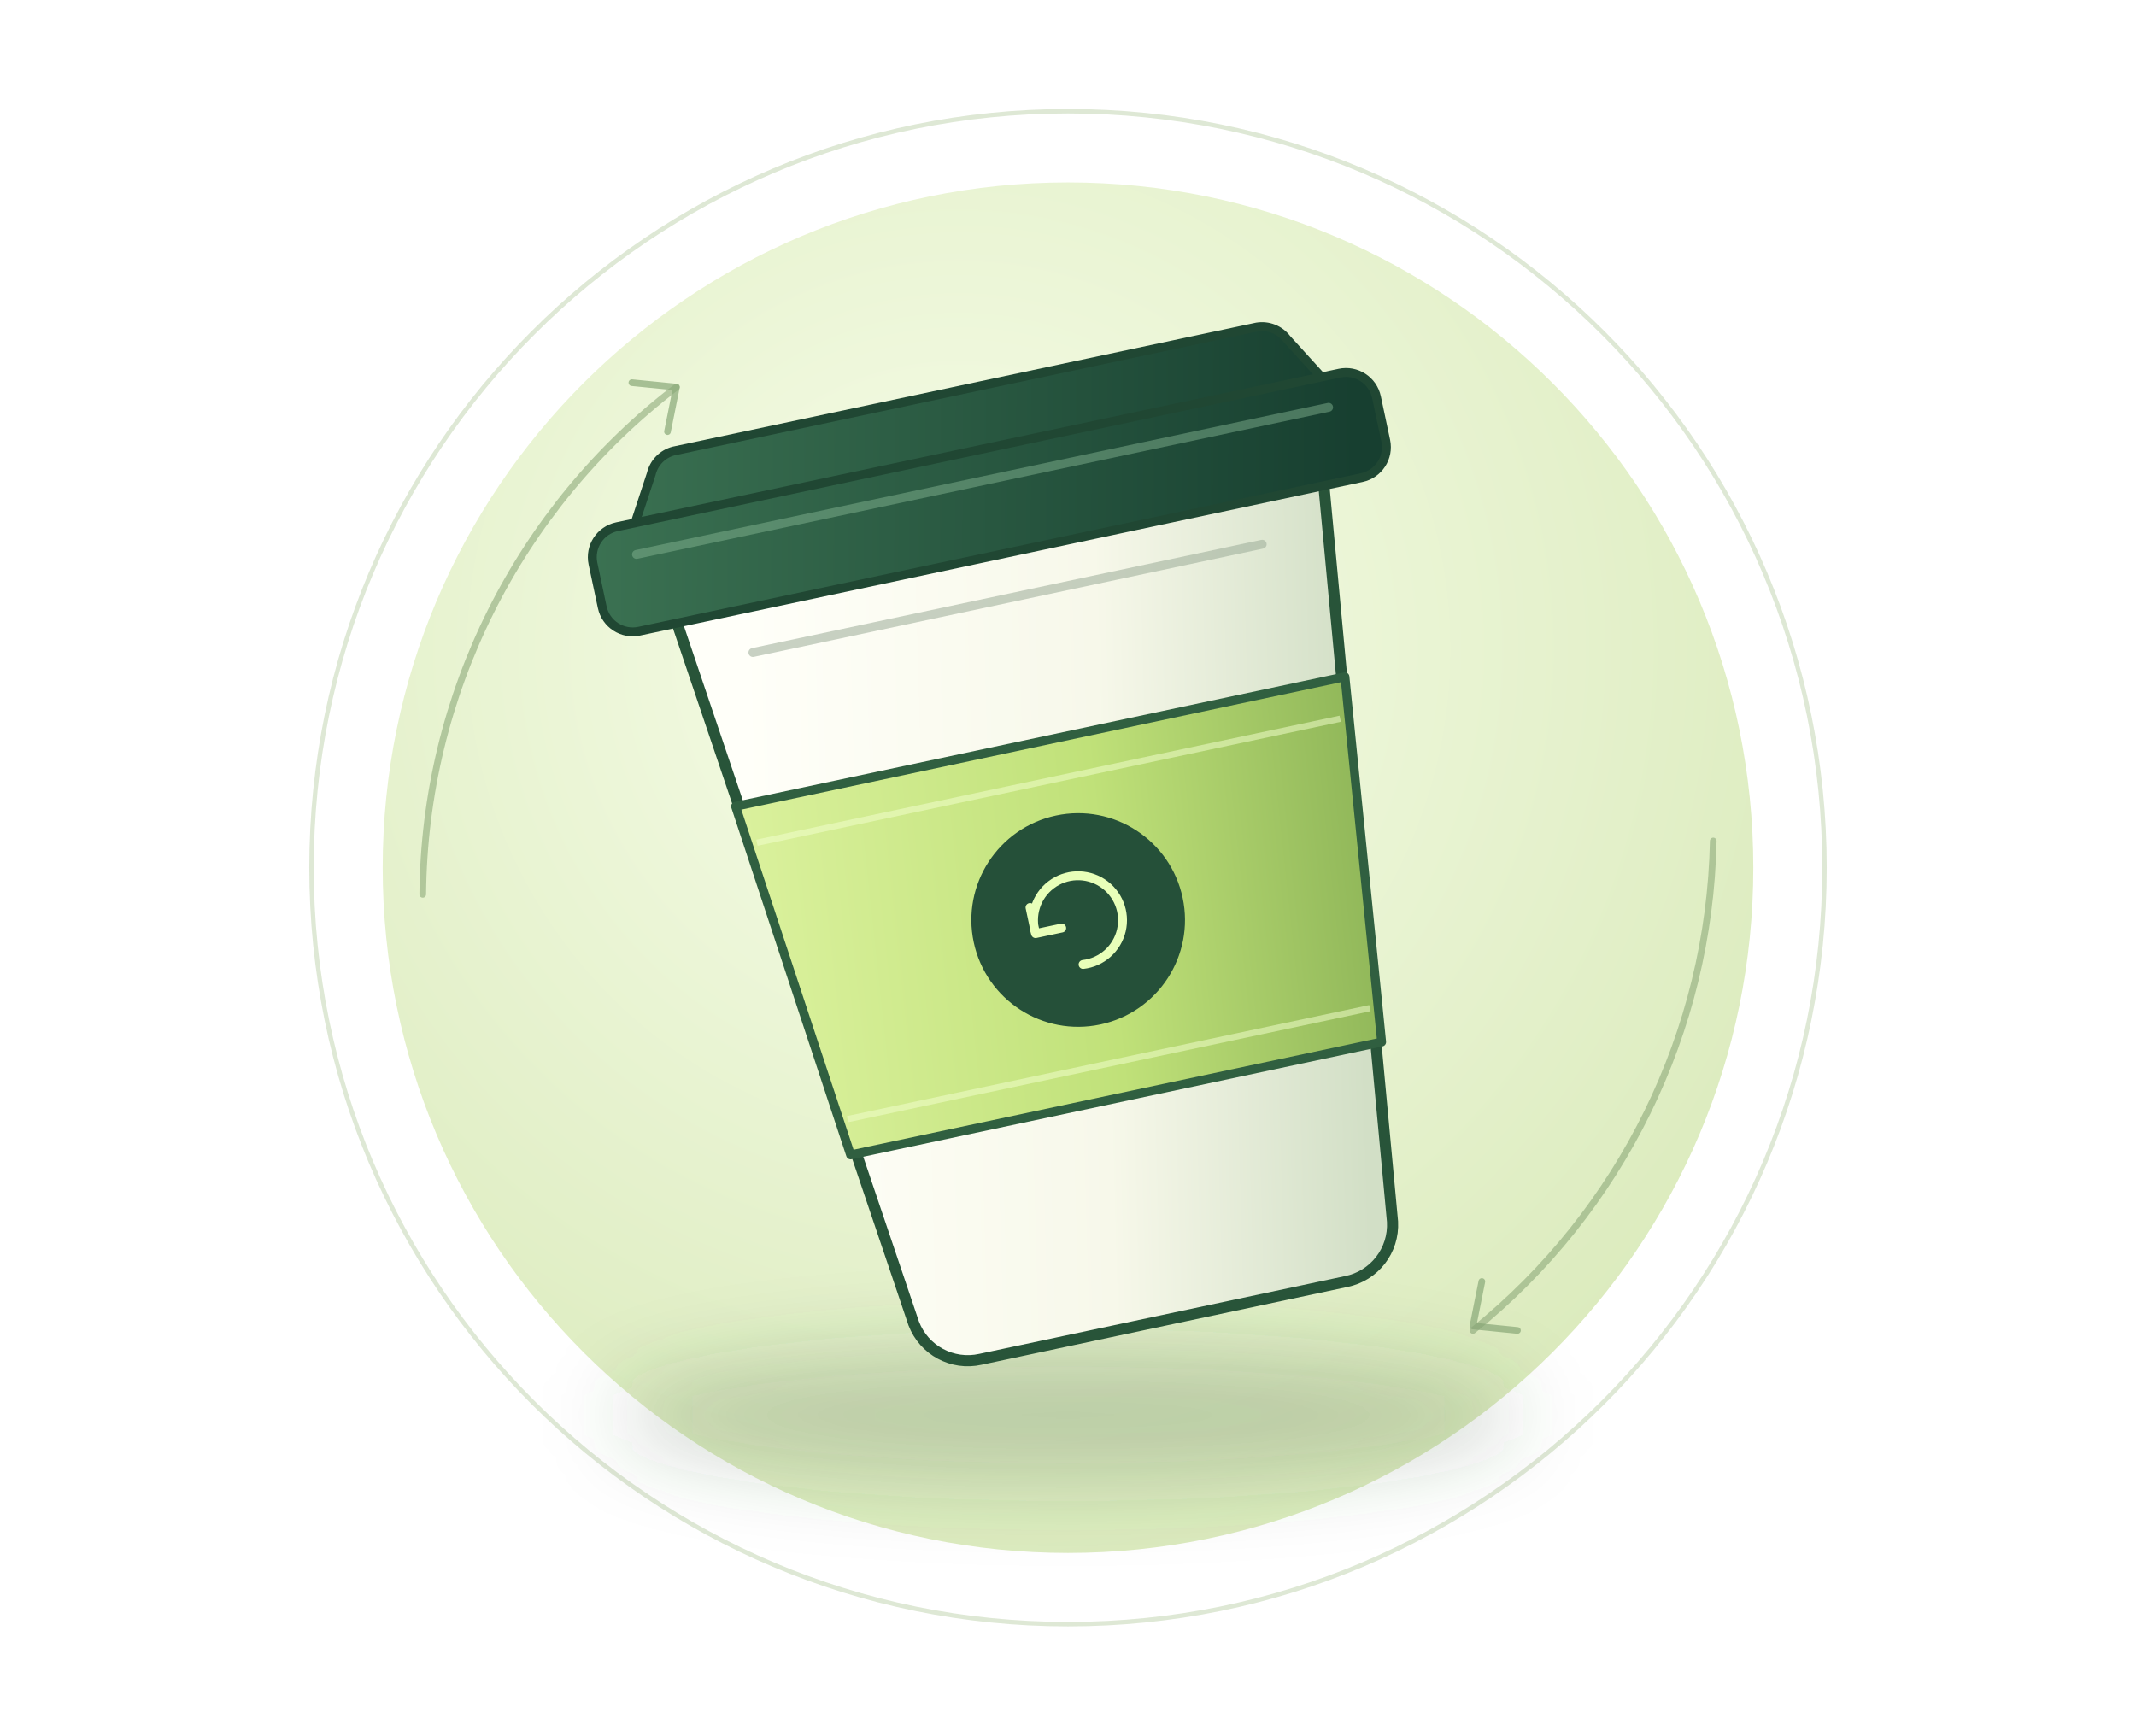
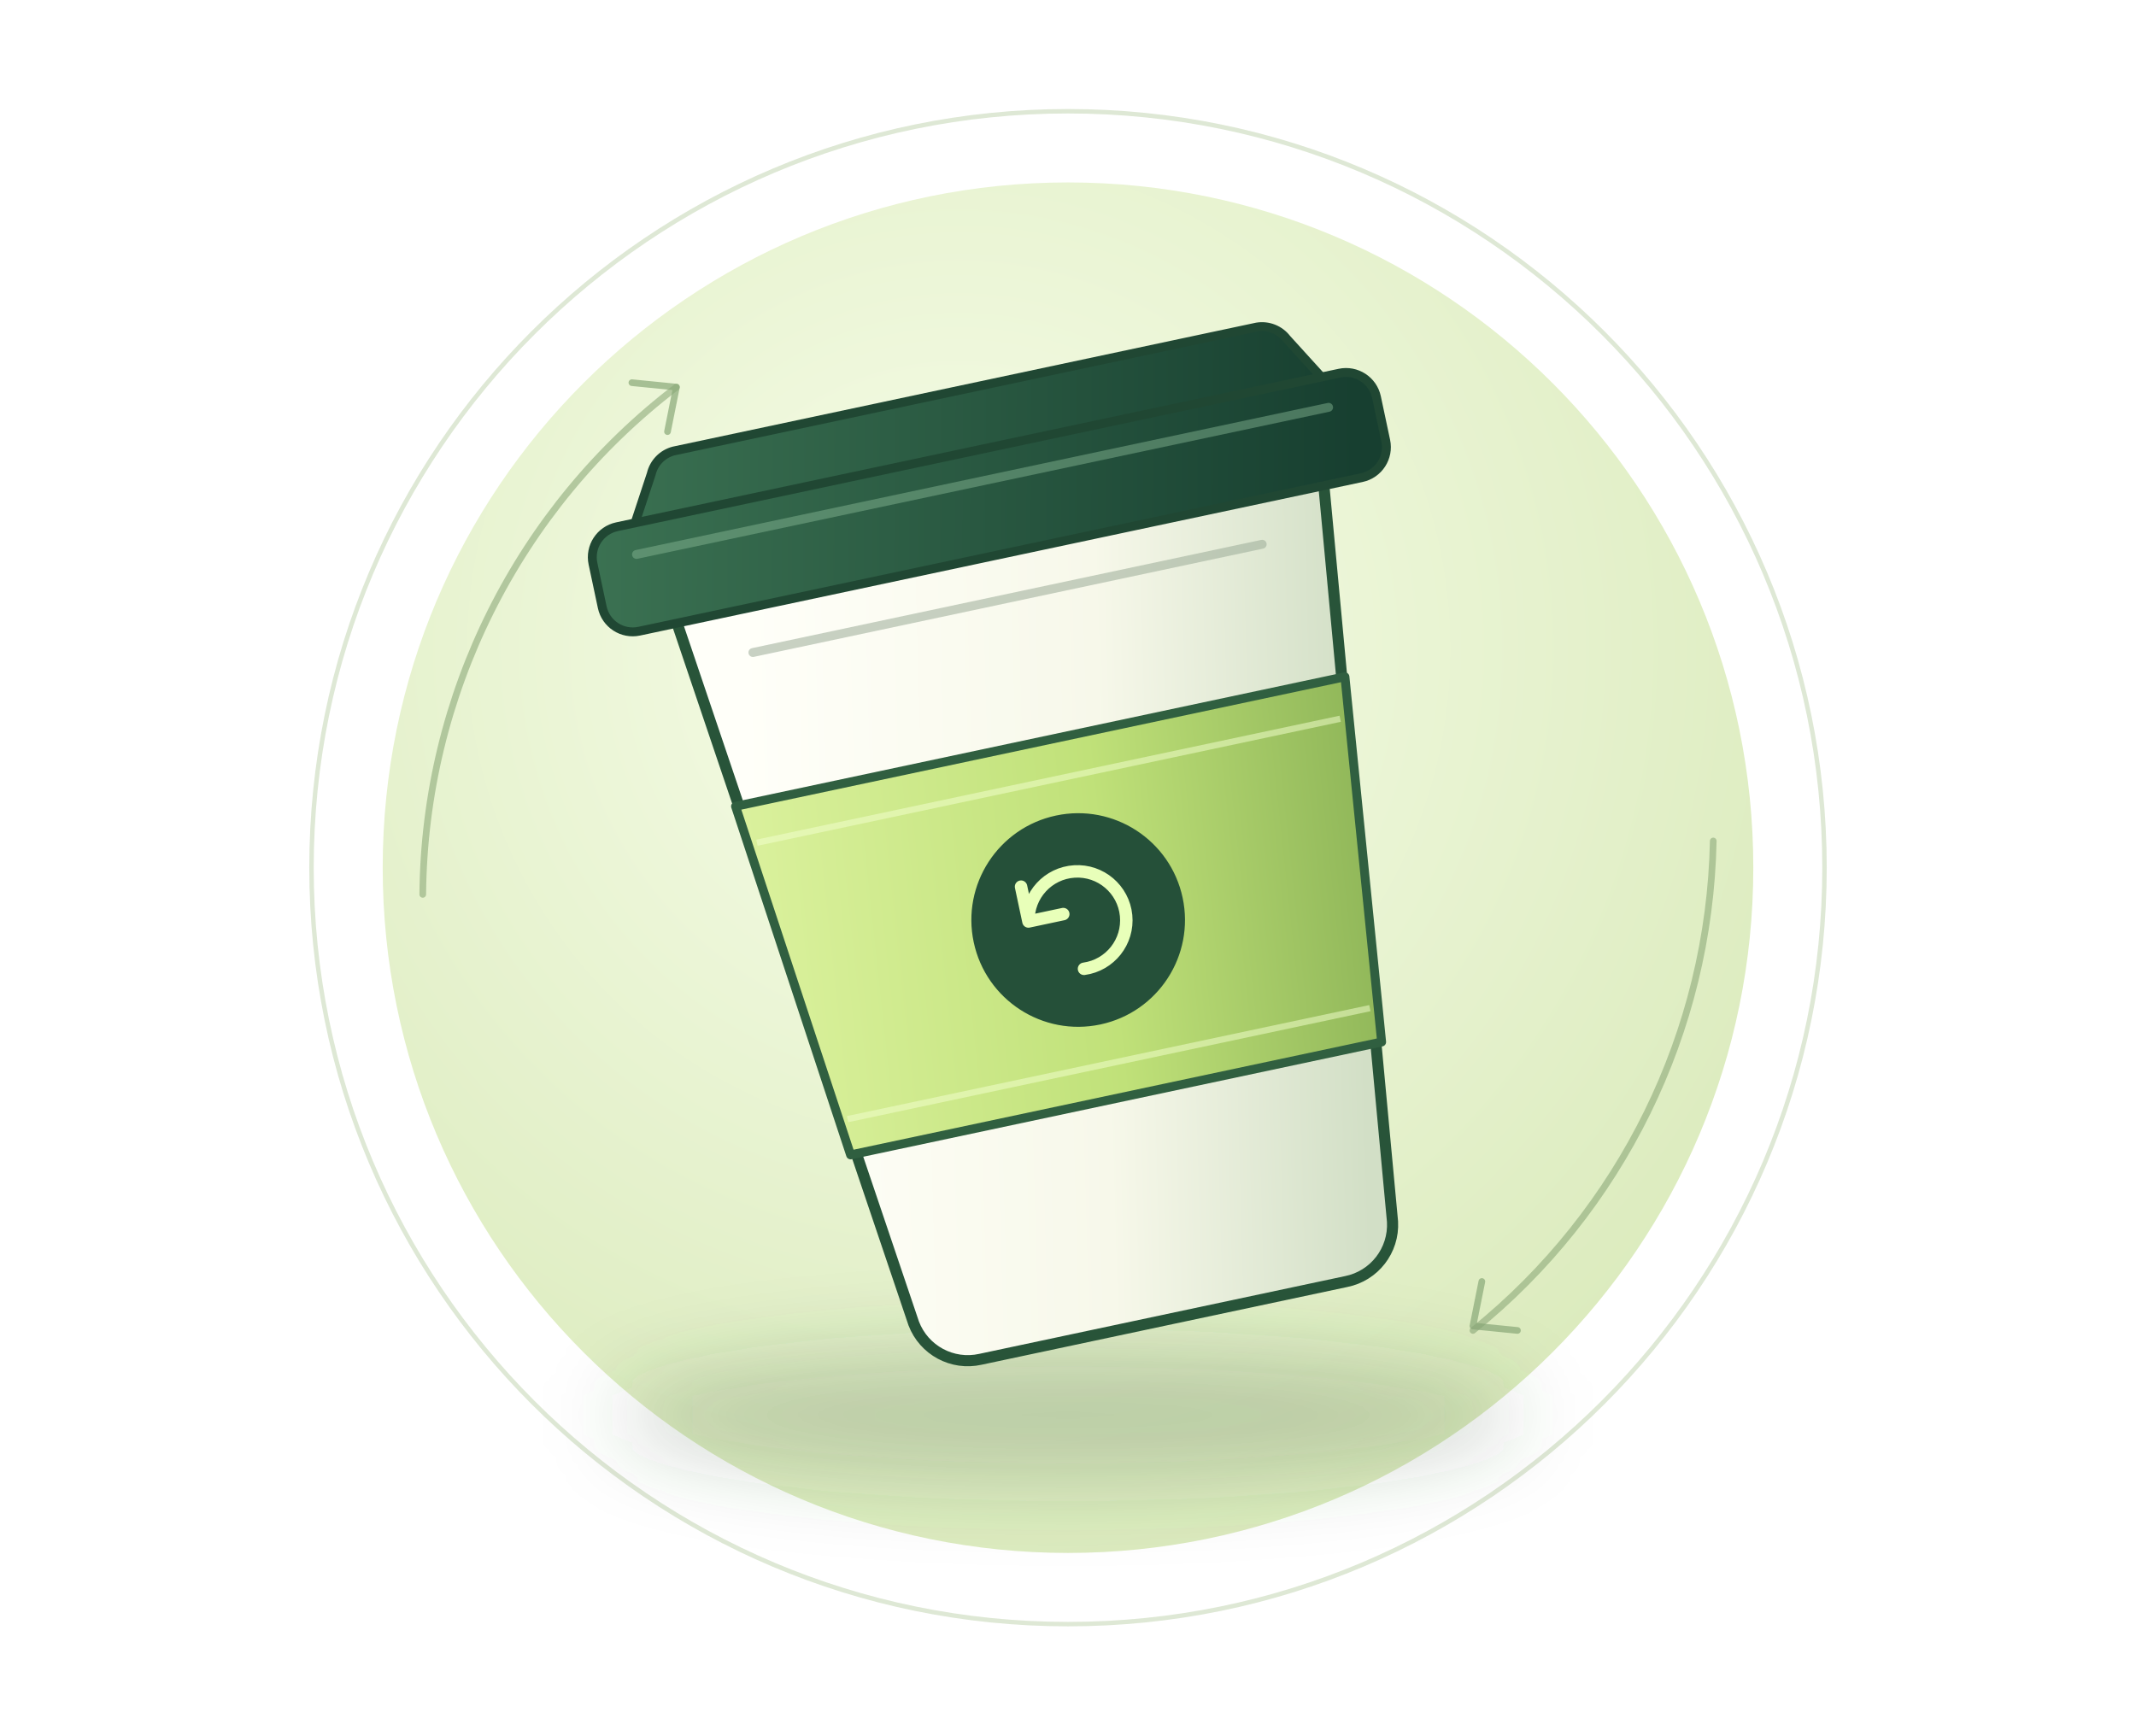
<svg xmlns="http://www.w3.org/2000/svg" viewBox="0 0 480 390" fill="none">
  <defs>
    <radialGradient id="halo" cx=".42" cy=".34" r=".72">
      <stop stop-color="#F7FDE9" />
      <stop offset="1" stop-color="#DAEABB" />
    </radialGradient>
    <linearGradient id="paper" x1="174" y1="154" x2="310" y2="179" gradientUnits="userSpaceOnUse">
      <stop stop-color="#FFFFF9" />
      <stop offset=".58" stop-color="#F7F8EA" />
      <stop offset="1" stop-color="#D2DFC6" />
    </linearGradient>
    <linearGradient id="sleeve" x1="163" y1="190" x2="319" y2="206" gradientUnits="userSpaceOnUse">
      <stop stop-color="#DCF29F" />
      <stop offset=".54" stop-color="#C0E179" />
      <stop offset="1" stop-color="#87AF53" />
    </linearGradient>
    <linearGradient id="lid" x1="148" y1="89" x2="321" y2="127" gradientUnits="userSpaceOnUse">
      <stop stop-color="#3C7353" />
      <stop offset="1" stop-color="#173F30" />
    </linearGradient>
    <filter id="shadow" x="105" y="276" width="270" height="85" filterUnits="userSpaceOnUse">
      <feGaussianBlur stdDeviation="9" />
    </filter>
  </defs>
  <circle cx="240" cy="195" r="154" fill="url(#halo)" />
  <circle cx="240" cy="195" r="170" stroke="#A8C292" stroke-opacity=".38" />
  <path d="M95 201a145 145 0 0 1 57-114m233 102a145 145 0 0 1-54 110" stroke="#8AA878" stroke-opacity=".58" stroke-width="1.5" stroke-linecap="round" />
  <path d="m142 86 10 1-2 10m191 202-10-1 2-10" stroke="#8AA878" stroke-opacity=".7" stroke-width="1.5" stroke-linecap="round" stroke-linejoin="round" />
  <ellipse cx="240" cy="318" rx="102" ry="15" fill="#315737" fill-opacity=".22" filter="url(#shadow)" />
  <g transform="rotate(-12 240 196)">
    <path d="M165 117h150l-20 171a13 13 0 0 1-13 11h-84a13 13 0 0 1-13-11z" fill="url(#paper)" stroke="#285439" stroke-width="2.5" stroke-linejoin="round" />
    <path d="M181 133h117" stroke="#9BAC97" stroke-opacity=".55" stroke-width="2" stroke-linecap="round" />
    <path d="m170 166 140 0-9 82H179z" fill="url(#sleeve)" stroke="#305F40" stroke-width="2" stroke-linejoin="round" />
    <path d="M173 175h134m-127 65h120" stroke="#F2FFCE" stroke-opacity=".52" stroke-width="1.4" />
    <circle cx="240" cy="207" r="24" fill="#255039" />
-     <path d="M230 208a10 10 0 1 1 9 9m-9-15v6h6" stroke="#E8FFB9" stroke-width="2" stroke-linecap="round" stroke-linejoin="round" />
+     <path d="M229 205a11 11 0 1 1 10 13m-10-21v8h8" stroke="#E8FFB9" stroke-width="2.8" stroke-linecap="round" stroke-linejoin="round" />
    <path d="M160 101l7-12a7 7 0 0 1 6-4h134a7 7 0 0 1 6 4l7 12" fill="url(#lid)" stroke="#204733" stroke-width="2" />
    <rect x="150" y="99" width="180" height="24" rx="7" fill="url(#lid)" stroke="#204733" stroke-width="2" />
    <path d="M160 106h159" stroke="#8BBC98" stroke-opacity=".45" stroke-width="2" stroke-linecap="round" />
  </g>
</svg>
